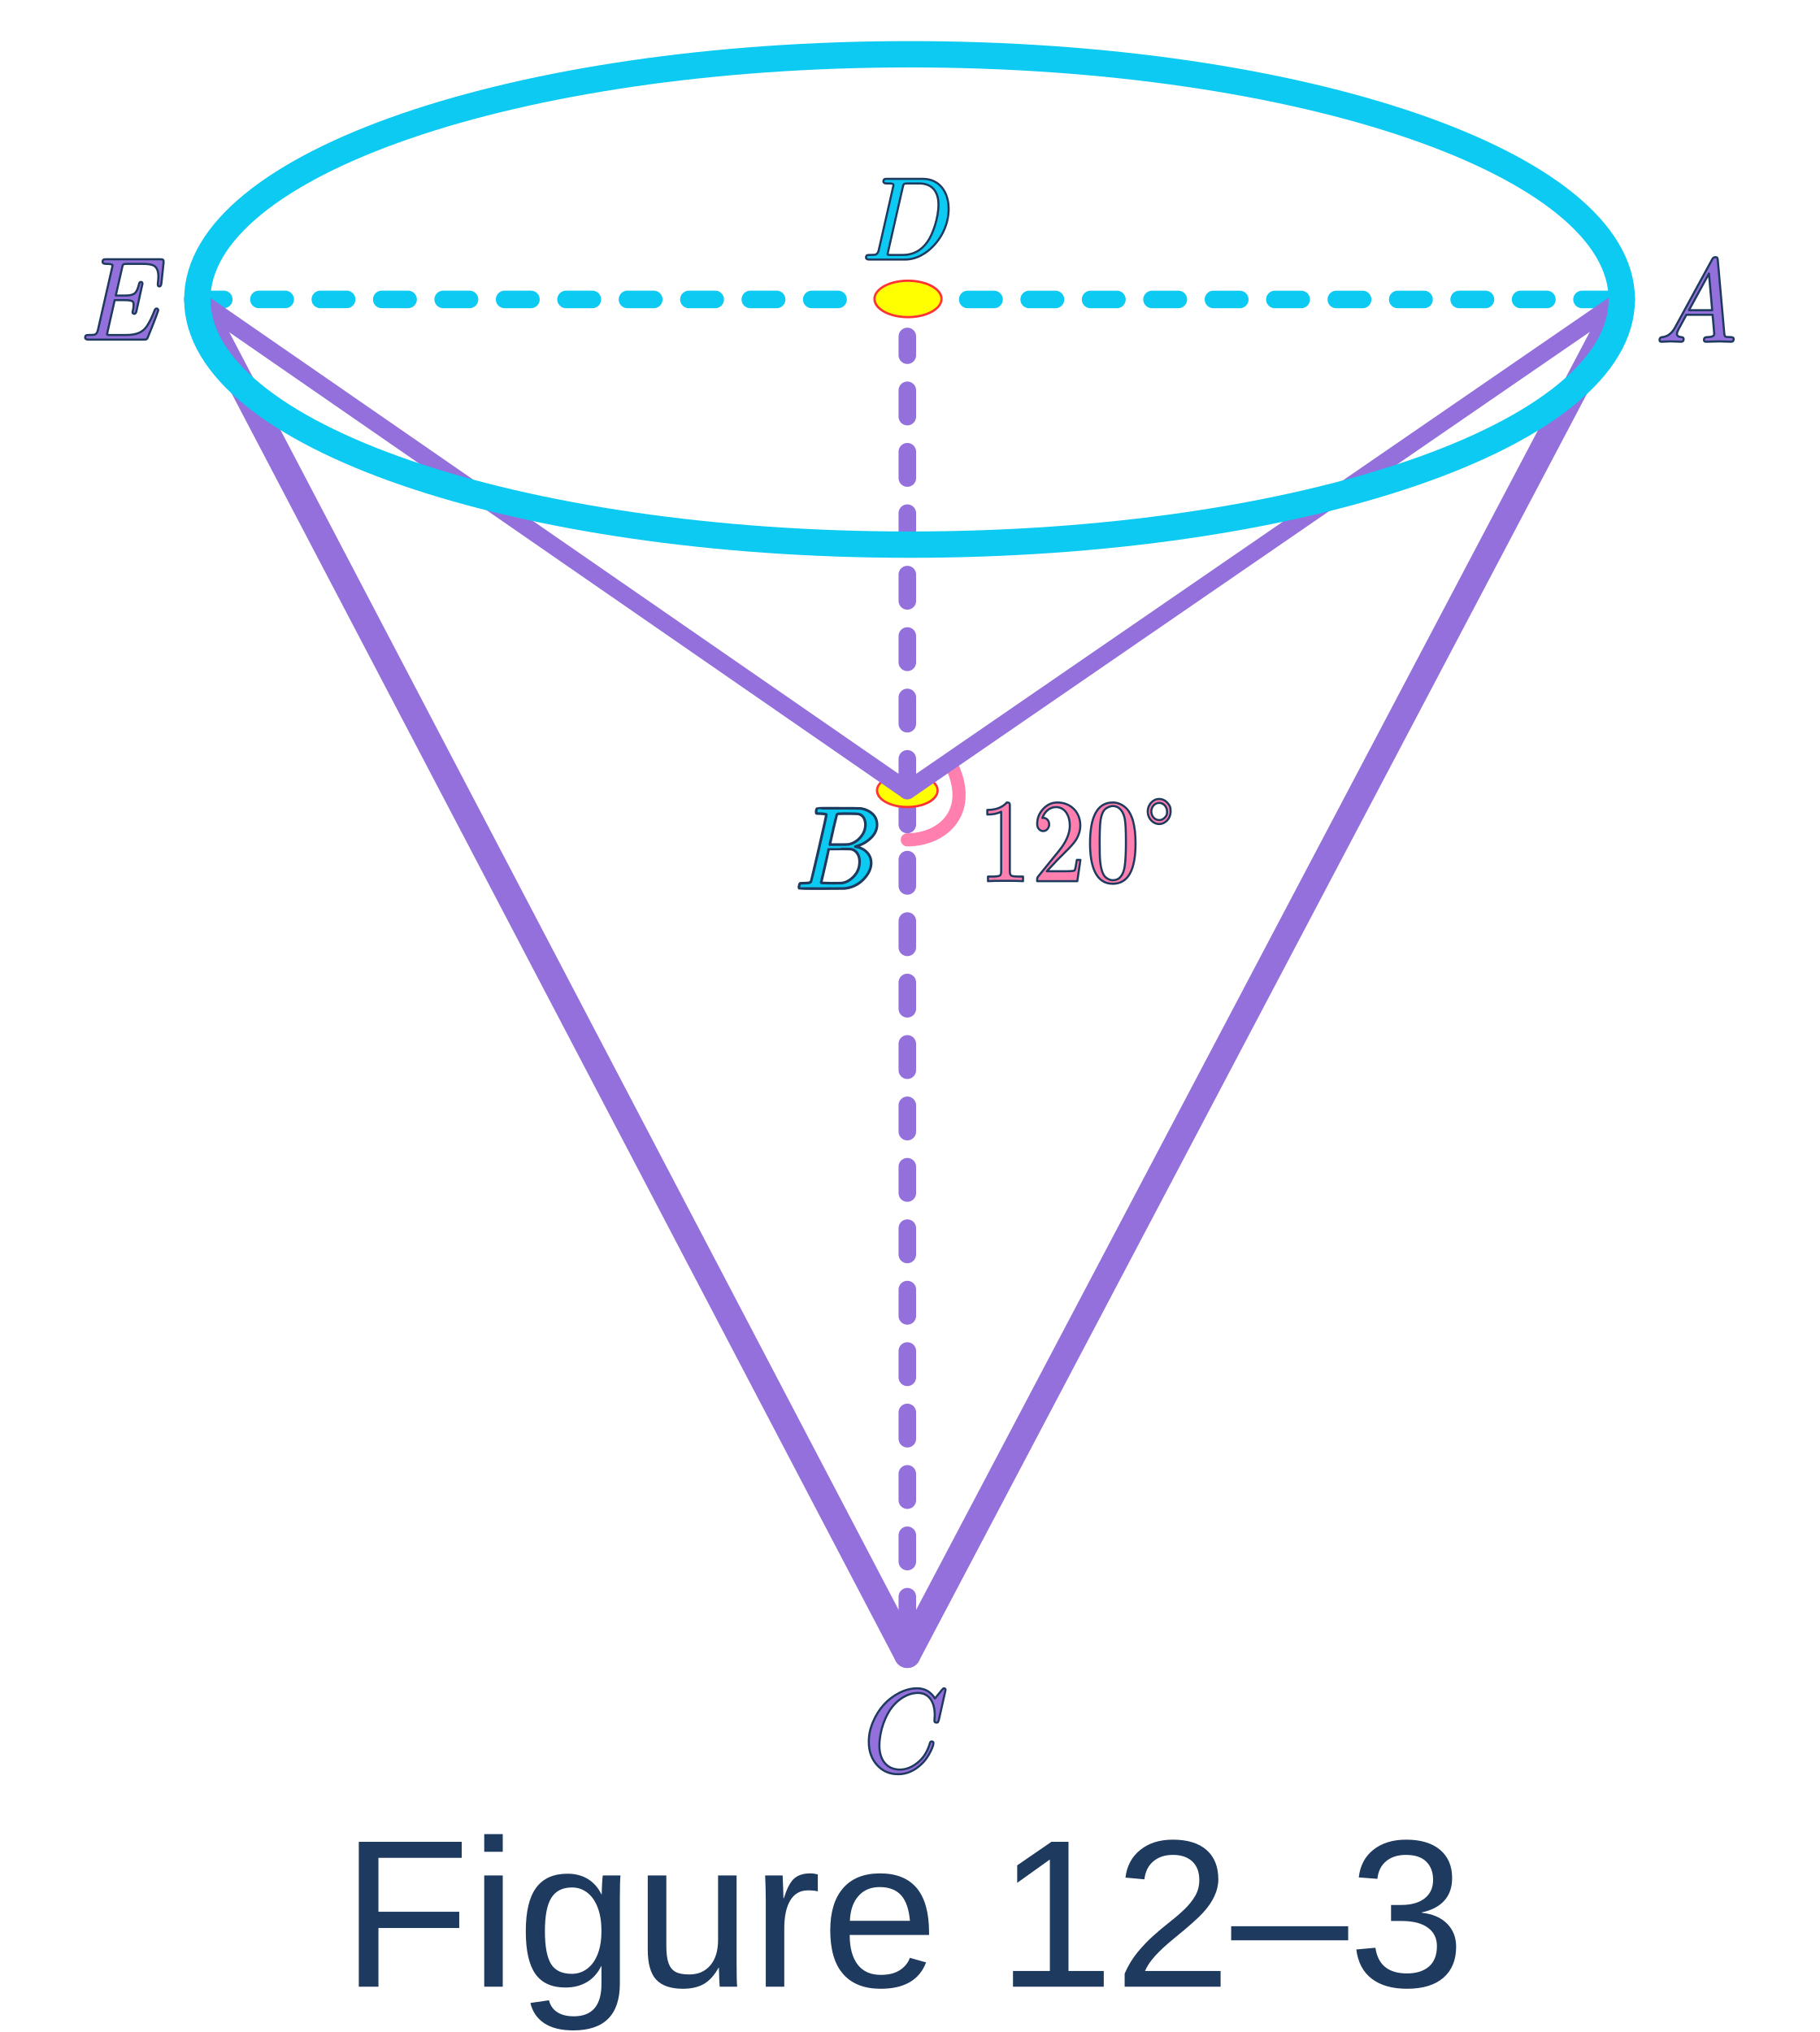
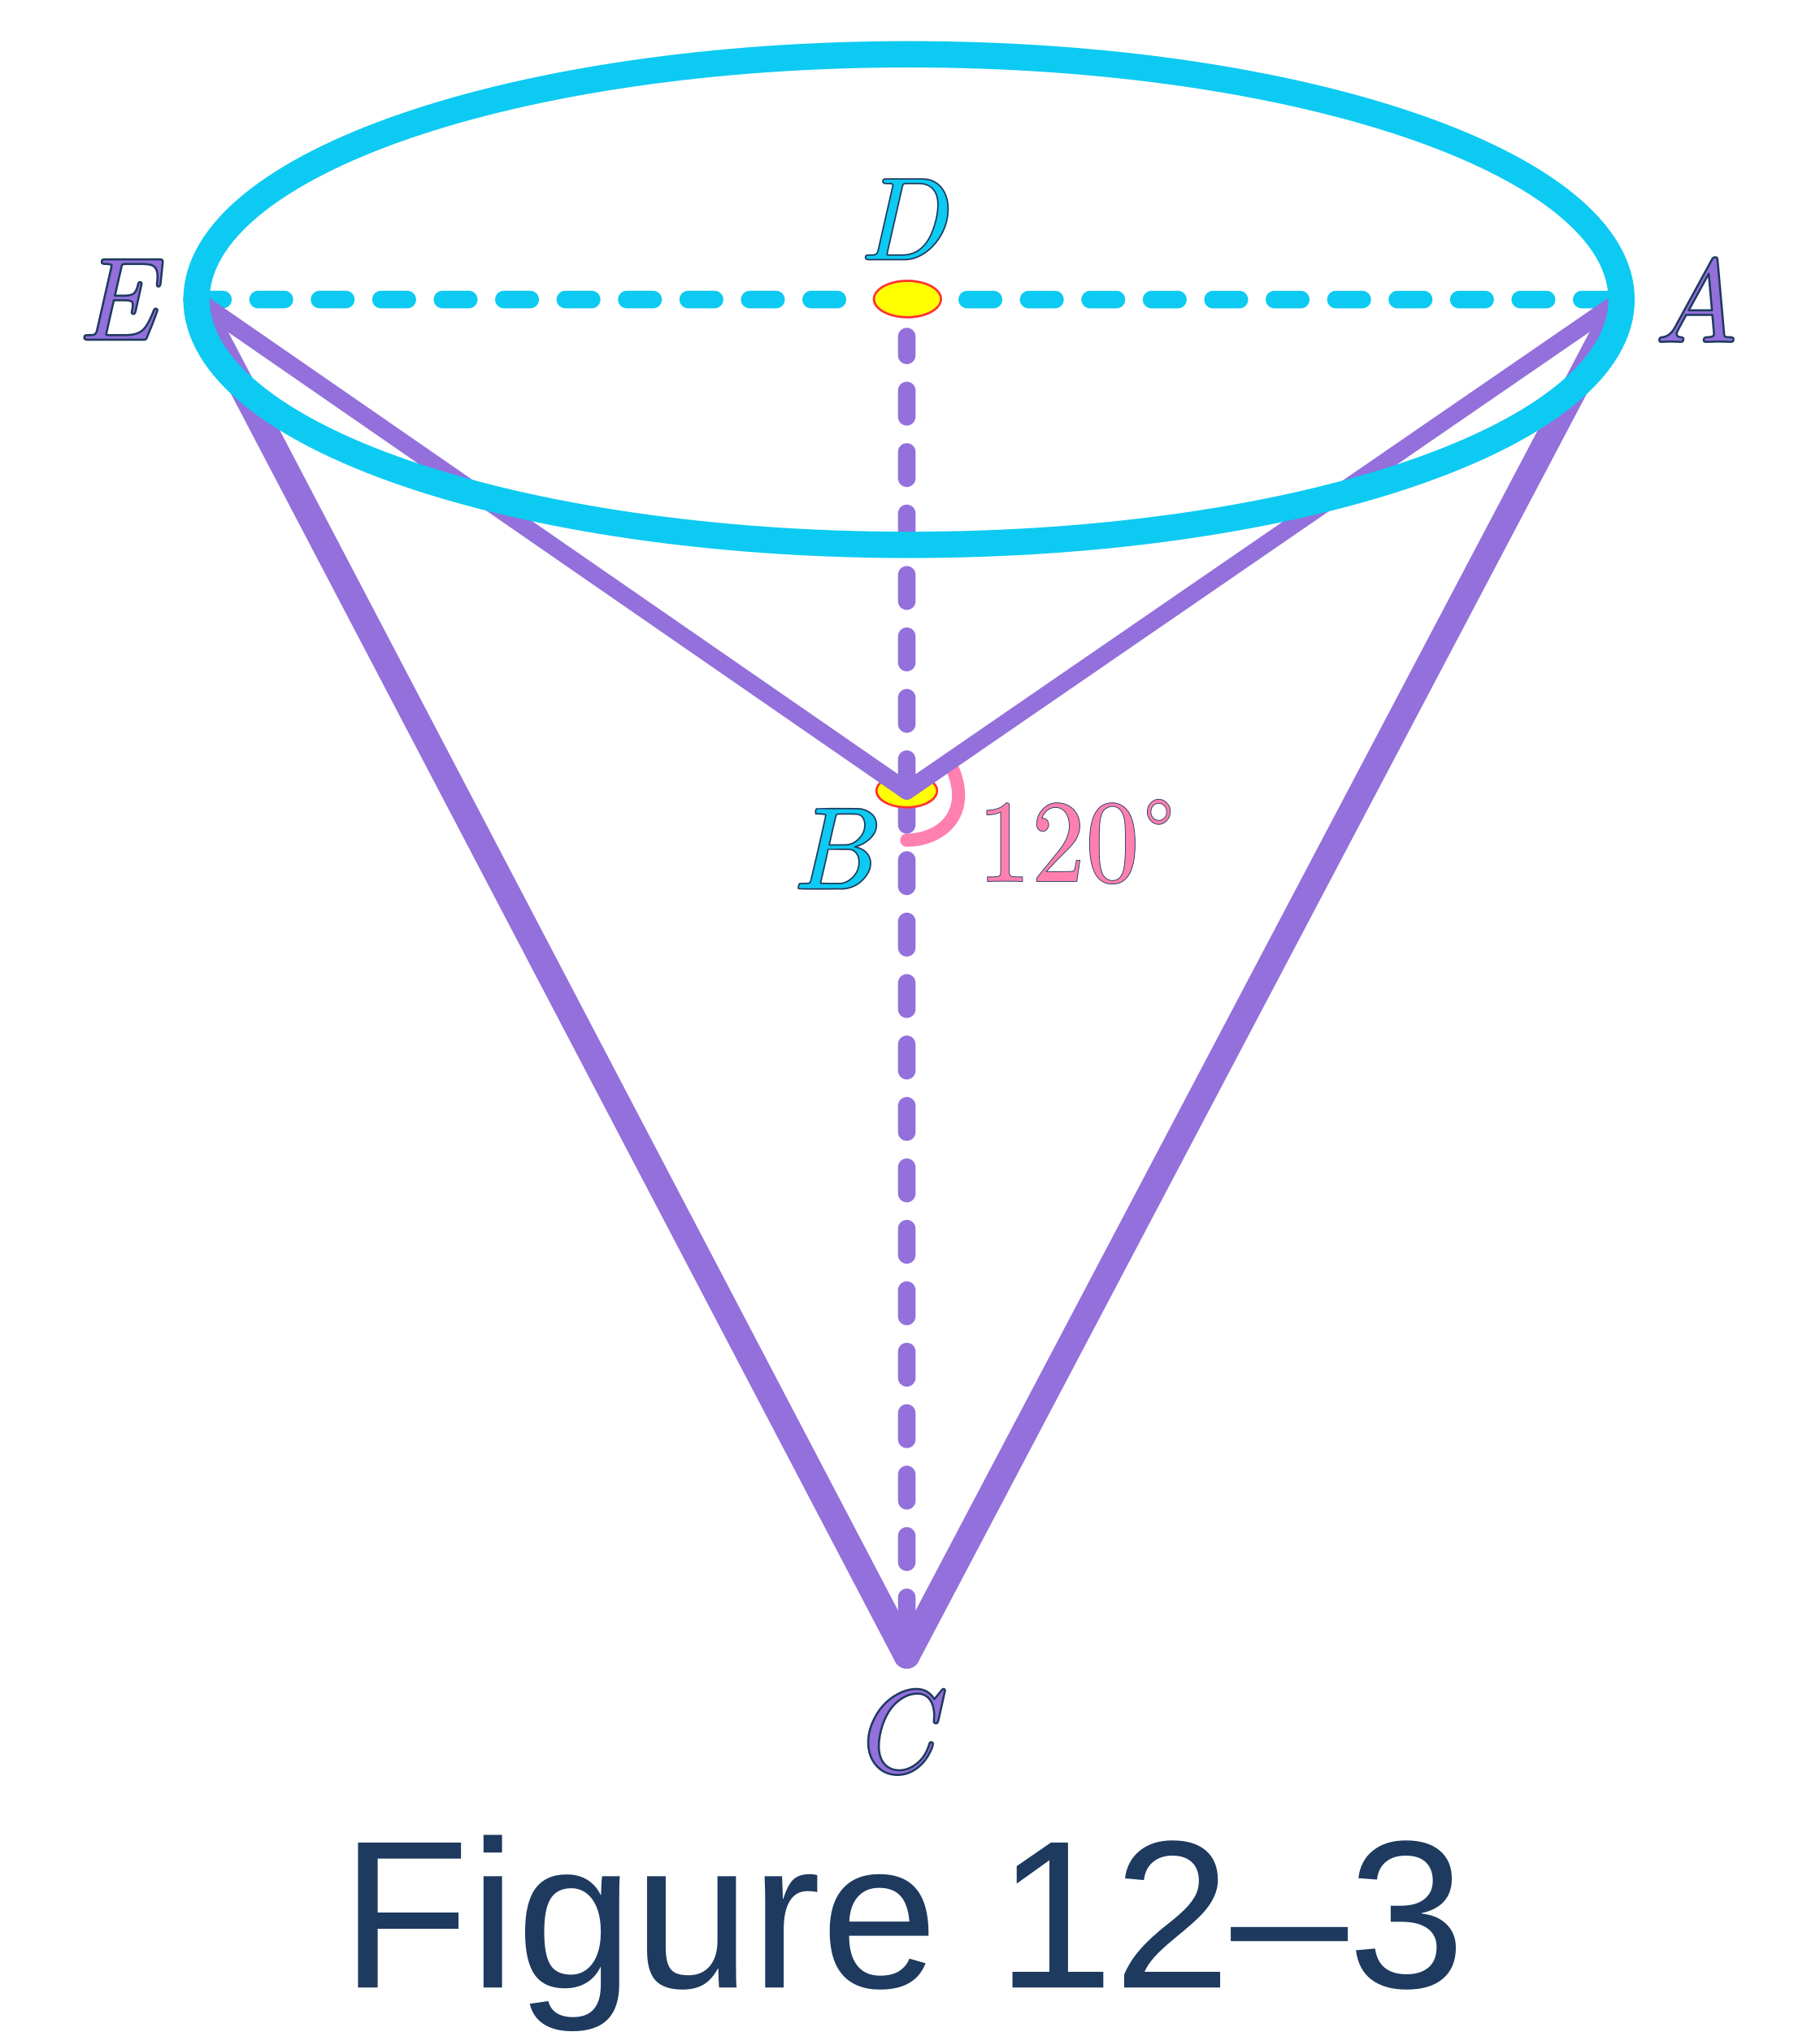
- <svg xmlns="http://www.w3.org/2000/svg" width="188" height="210" viewBox="0 0 784 965" version="1.1" xml:space="preserve" style="fill-rule:evenodd;clip-rule:evenodd;stroke-linecap:round;stroke-miterlimit:2;">
-   <path d="M411.059,361.67c12.343,23.807 -3.438,37.168 -20.162,37.168" style="fill:none;stroke:#ff7faf;stroke-width:6.25px;" />
-   <path d="M390.904,785.874l339.279,-643.673" style="fill:none;stroke:#9370db;stroke-width:12.5px;stroke-linejoin:round;stroke-miterlimit:1.5;" />
-   <path d="M390.904,785.874l-337.202,-643.698" style="fill:none;stroke:#9370db;stroke-width:12.5px;stroke-linejoin:round;stroke-miterlimit:1.5;" />
-   <path d="M390.905,770.769l-0,-398.946" style="fill:none;stroke:#9370db;stroke-width:8.33px;stroke-linejoin:round;stroke-miterlimit:1.5;stroke-dasharray:12.5,16.67,0,0,0,0;" />
-   <path d="M53.819,142.19l309.586,0.012" style="fill:none;stroke:#0dcaf2;stroke-width:8.33px;stroke-linejoin:round;stroke-miterlimit:1.5;stroke-dasharray:12.5,16.67,0,0,0,0;" />
-   <path d="M419.587,142.217l310.607,-0.007" style="fill:none;stroke:#0dcaf2;stroke-width:8.33px;stroke-linejoin:round;stroke-miterlimit:1.5;stroke-dasharray:12.5,16.67,0,0,0,0;" />
-   <ellipse cx="391.222" cy="141.962" rx="15.904" ry="8.649" style="fill:#ff0;" />
-   <path d="M391.222,132.771c0.063,0.001 7.21,-0.209 12.441,3.155c7.69,4.945 3.851,12.888 -7.623,14.83c-11.511,1.949 -23.224,-3.436 -20.988,-10.493c0.976,-3.08 4.711,-4.927 5.24,-5.188c4.915,-2.43 10.505,-2.295 10.93,-2.304Zm-0.001,1.085c-0.138,-0.001 -6.711,-0.172 -11.613,2.832c-7.5,4.596 -3.045,11.452 7.345,13.059c12.165,1.88 23.555,-4.636 18.35,-10.996c-1.725,-2.108 -4.899,-3.274 -5.379,-3.451c-4.128,-1.517 -8.192,-1.434 -8.701,-1.444l-0.002,-0Z" style="fill:#f33;" />
-   <ellipse cx="390.903" cy="375.428" rx="14.386" ry="7.823" style="fill:#ff0;" />
-   <path d="M390.903,367.062c0.536,0.011 6.911,-0.131 11.623,3.09c6.251,4.273 3.38,11.173 -6.572,13.156c-10.562,2.104 -21.821,-2.822 -19.726,-9.434c0.889,-2.806 4.284,-4.484 4.765,-4.722c4.456,-2.203 9.513,-2.082 9.91,-2.09Zm-0,1.085c-0.119,-0.003 -6.165,-0.154 -10.587,2.622c-7.199,4.518 -1.65,11.155 8.794,11.878c11.58,0.801 20.038,-6.084 13.194,-11.316c-1.134,-0.867 -2.717,-1.676 -4.7,-2.262c-3.286,-0.971 -6.28,-0.914 -6.7,-0.922l-0.001,-0Z" style="fill:#f33;" />
-   <g transform="matrix(100,0,0,100,655.915,943.486)">
-     </g>
-   <text x="122.224px" y="943.486px" style="font-family:'ArialMT', 'Arial', sans-serif;font-size:100px;fill:#1e3a5f;">Figure 12–3</text>
-   <g>
-     <path id="MJX-63-TEX-I-1D435" d="M349.507,386.393c-0.926,0 -1.475,-0.018 -1.646,-0.056c-0.172,-0.037 -0.258,-0.242 -0.258,-0.615c0,-1.006 0.189,-1.621 0.566,-1.844c0.035,-0.038 2.264,-0.056 6.689,-0.056c8.884,-0 13.567,0.037 14.047,0.112c2.161,0.372 3.962,1.211 5.402,2.515c1.441,1.305 2.178,3.019 2.213,5.143c-0,2.385 -0.995,4.528 -2.985,6.429c-1.989,1.901 -4.27,3.186 -6.843,3.857l-0.514,0.168c2.195,0.335 3.996,1.193 5.402,2.571c1.407,1.379 2.127,3.094 2.161,5.143c0,2.721 -1.235,5.348 -3.704,7.883c-2.47,2.534 -5.506,3.969 -9.107,4.304c-0.241,0.037 -3.859,0.056 -10.857,0.056c-6.86,0 -10.342,-0.037 -10.445,-0.112c-0.137,-0.112 -0.206,-0.261 -0.206,-0.447c0,-0.261 0.035,-0.522 0.103,-0.783c0.172,-0.708 0.343,-1.099 0.515,-1.174c0.137,-0.037 0.394,-0.055 0.772,-0.055l0.308,-0c0.927,-0 1.956,-0.056 3.088,-0.168c0.48,-0.112 0.806,-0.336 0.977,-0.671c0.103,-0.149 1.338,-5.329 3.705,-15.541c2.367,-10.211 3.55,-15.597 3.55,-16.156c-0,-0.26 -0.978,-0.428 -2.933,-0.503Zm21.507,5.199c0,-1.118 -0.257,-2.161 -0.771,-3.13c-0.515,-0.969 -1.355,-1.603 -2.522,-1.901c-0.24,-0.075 -1.818,-0.13 -4.733,-0.168l-2.161,0c-0.755,0 -1.355,0.019 -1.801,0.056l-0.669,0c-0.515,0.037 -0.84,0.224 -0.978,0.559c-0.068,0.149 -0.617,2.385 -1.646,6.708c-0,0.112 -0.017,0.224 -0.052,0.336l-1.595,7.044l4.168,-0c2.779,-0 4.374,-0.038 4.785,-0.112c2.058,-0.373 3.893,-1.454 5.506,-3.243c1.612,-1.788 2.435,-3.838 2.469,-6.149Zm-2.778,17.609c-0,-1.639 -0.395,-3 -1.184,-4.08c-0.788,-1.081 -1.818,-1.715 -3.087,-1.901c-0.206,-0.037 -1.629,-0.056 -4.27,-0.056c-4.048,-0 -6.089,0.019 -6.123,0.056c-0,0.074 -0.292,1.435 -0.875,4.081c-0.583,2.646 -1.183,5.273 -1.801,7.882l-0.926,3.913c0,0.149 0.206,0.224 0.618,0.224c0.411,-0 1.8,0.037 4.167,0.112c3.053,-0 4.7,-0.019 4.94,-0.056c2.126,-0.261 4.082,-1.342 5.865,-3.243c1.784,-1.9 2.676,-4.211 2.676,-6.932Z" style="fill:#0dcaf2;fill-rule:nonzero;stroke:#1e3a5f;stroke-width:1.25px;stroke-linecap:butt;stroke-linejoin:round;" />
-   </g>
-   <path d="M390.905,372.875l-0,-213.095" style="fill:none;stroke:#9370db;stroke-width:8.33px;stroke-linejoin:round;stroke-miterlimit:1.5;stroke-dasharray:12.5,16.67,0,0,0,0;" />
-   <path d="M390.883,375.447l339.309,-233.335" style="fill:none;stroke:#9370db;stroke-width:8.33px;stroke-linejoin:round;stroke-miterlimit:1.5;" />
-   <path d="M390.831,375.378l-337.098,-233.159" style="fill:none;stroke:#9370db;stroke-width:8.33px;stroke-linejoin:round;stroke-miterlimit:1.5;" />
-   <ellipse cx="391.959" cy="142.21" rx="338.223" ry="116.44" style="fill:none;stroke:#0dcaf2;stroke-width:12.5px;stroke-linecap:square;stroke-miterlimit:4;" />
+ <svg xmlns="http://www.w3.org/2000/svg" width="188" height="210" viewBox="0 0 954 1173" version="1.1" xml:space="preserve" style="fill-rule:evenodd;clip-rule:evenodd;stroke-linecap:round;stroke-miterlimit:2;">
+   <path d="M499.862,439.802c15.009,28.95 -4.181,45.198 -24.518,45.198" style="fill:none;stroke:#ff7faf;stroke-width:7.6px;" />
+   <path d="M475.353,955.649l412.574,-782.728" style="fill:none;stroke:#9370db;stroke-width:15.2px;stroke-linejoin:round;stroke-miterlimit:1.5;" />
+   <path d="M475.353,955.649l-410.05,-782.759" style="fill:none;stroke:#9370db;stroke-width:15.2px;stroke-linejoin:round;stroke-miterlimit:1.5;" />
+   <path d="M475.354,937.281l-0,-485.132" style="fill:none;stroke:#9370db;stroke-width:10.13px;stroke-linejoin:round;stroke-miterlimit:1.5;stroke-dasharray:15.2,20.27,0,0,0,0;" />
+   <path d="M65.446,172.907l376.467,0.015" style="fill:none;stroke:#0dcaf2;stroke-width:10.13px;stroke-linejoin:round;stroke-miterlimit:1.5;stroke-dasharray:15.2,20.27,0,0,0,0;" />
+   <path d="M510.232,172.94l377.709,-0.009" style="fill:none;stroke:#0dcaf2;stroke-width:10.13px;stroke-linejoin:round;stroke-miterlimit:1.5;stroke-dasharray:15.2,20.27,0,0,0,0;" />
+   <ellipse cx="475.739" cy="172.63" rx="19.34" ry="10.517" style="fill:#ff0;" />
+   <path d="M475.739,161.453c0.077,0.002 8.768,-0.254 15.129,3.837c9.351,6.013 4.683,15.672 -9.27,18.034c-13.998,2.37 -28.241,-4.179 -25.522,-12.76c1.187,-3.746 5.729,-5.992 6.372,-6.309c5.977,-2.955 12.774,-2.791 13.291,-2.802Zm-0.001,1.32c-0.168,-0.001 -8.161,-0.209 -14.122,3.444c-9.12,5.588 -3.703,13.926 8.932,15.88c14.793,2.286 28.644,-5.638 22.314,-13.372c-2.097,-2.563 -5.957,-3.981 -6.541,-4.196c-5.02,-1.845 -9.962,-1.744 -10.581,-1.756l-0.002,-0Z" style="fill:#f33;" />
+   <ellipse cx="475.351" cy="456.532" rx="17.494" ry="9.513" style="fill:#ff0;" />
+   <path d="M475.351,446.359c0.652,0.014 8.404,-0.159 14.134,3.758c7.602,5.196 4.11,13.586 -7.991,15.998c-12.844,2.558 -26.536,-3.432 -23.988,-11.472c1.081,-3.412 5.21,-5.453 5.794,-5.742c5.419,-2.679 11.569,-2.532 12.051,-2.542Zm0,1.32c-0.144,-0.004 -7.497,-0.188 -12.874,3.188c-8.754,5.494 -2.006,13.565 10.694,14.444c14.082,0.974 24.367,-7.398 16.044,-13.761c-1.379,-1.054 -3.304,-2.038 -5.715,-2.75c-3.996,-1.181 -7.637,-1.112 -8.147,-1.121l-0.002,-0Z" style="fill:#f33;" />
+   <text x="148.629px" y="1147.31px" style="font-family:'ArialMT', 'Arial', sans-serif;font-size:121.603px;fill:#1e3a5f;">Figure 12–3</text>
+   <path id="MJX-63-TEX-I-1D435" d="M425.012,469.866c-1.126,0 -1.793,-0.022 -2.001,-0.068c-0.209,-0.045 -0.314,-0.294 -0.314,-0.748c0,-1.223 0.23,-1.971 0.688,-2.242c0.043,-0.046 2.753,-0.068 8.134,-0.068c10.804,-0 16.498,0.045 17.082,0.136c2.628,0.452 4.818,1.473 6.569,3.058c1.752,1.587 2.649,3.672 2.691,6.254c0,2.901 -1.21,5.507 -3.63,7.818c-2.418,2.312 -5.192,3.875 -8.321,4.691l-0.625,0.204c2.669,0.407 4.859,1.451 6.569,3.126c1.711,1.677 2.586,3.763 2.628,6.254c-0,3.309 -1.502,6.504 -4.504,9.586c-3.004,3.082 -6.696,4.827 -11.075,5.234c-0.293,0.045 -4.693,0.068 -13.202,0.068c-8.342,0 -12.577,-0.045 -12.702,-0.136c-0.166,-0.136 -0.25,-0.317 -0.25,-0.543c-0,-0.318 0.042,-0.635 0.125,-0.953c0.209,-0.861 0.417,-1.336 0.626,-1.427c0.167,-0.045 0.479,-0.067 0.939,-0.067l0.375,-0c1.127,-0 2.378,-0.068 3.755,-0.204c0.583,-0.137 0.98,-0.409 1.188,-0.816c0.125,-0.182 1.627,-6.481 4.505,-18.899c2.878,-12.417 4.317,-18.966 4.317,-19.646c0,-0.316 -1.189,-0.52 -3.567,-0.612Zm26.154,6.322c-0,-1.359 -0.313,-2.627 -0.938,-3.806c-0.626,-1.178 -1.648,-1.949 -3.067,-2.311c-0.292,-0.092 -2.211,-0.158 -5.755,-0.205l-2.628,0c-0.918,0 -1.648,0.023 -2.19,0.068l-0.814,0c-0.626,0.045 -1.021,0.273 -1.189,0.68c-0.083,0.181 -0.75,2.9 -2.002,8.157c0,0.137 -0.02,0.273 -0.063,0.409l-1.939,8.566l5.068,-0c3.379,-0 5.319,-0.047 5.819,-0.137c2.502,-0.453 4.734,-1.768 6.695,-3.943c1.96,-2.174 2.961,-4.667 3.003,-7.478Zm-3.379,21.414c0,-1.993 -0.48,-3.648 -1.439,-4.962c-0.959,-1.314 -2.211,-2.085 -3.754,-2.311c-0.251,-0.045 -1.981,-0.069 -5.193,-0.069c-4.922,0 -7.404,0.024 -7.445,0.069c-0,0.089 -0.356,1.745 -1.064,4.962c-0.709,3.218 -1.439,6.412 -2.191,9.585l-1.126,4.758c0,0.181 0.251,0.273 0.752,0.273c0.5,-0 2.189,0.045 5.067,0.136c3.713,-0 5.715,-0.023 6.007,-0.068c2.586,-0.318 4.964,-1.632 7.132,-3.944c2.17,-2.31 3.254,-5.121 3.254,-8.429Z" style="fill:#0dcaf2;fill-rule:nonzero;stroke:#1e3a5f;stroke-width:0.83px;stroke-linecap:butt;stroke-linejoin:round;" />
+   <path d="M475.354,453.428l-0,-259.131" style="fill:none;stroke:#9370db;stroke-width:10.13px;stroke-linejoin:round;stroke-miterlimit:1.5;stroke-dasharray:15.2,20.27,0,0,0,0;" />
+   <path d="M475.327,456.556l412.611,-283.744" style="fill:none;stroke:#9370db;stroke-width:10.13px;stroke-linejoin:round;stroke-miterlimit:1.5;" />
+   <path d="M475.264,456.472l-409.923,-283.53" style="fill:none;stroke:#9370db;stroke-width:10.13px;stroke-linejoin:round;stroke-miterlimit:1.5;" />
+   <ellipse cx="476.635" cy="172.931" rx="411.291" ry="141.595" style="fill:none;stroke:#0dcaf2;stroke-width:15.2px;stroke-linecap:square;stroke-miterlimit:4;" />
  <g>
    <g>
-       <g>
-         <path id="MJX-74-NCM-N-31" d="M438.142,381.101c-2.105,2.356 -5.184,3.534 -9.24,3.534l0,2.189c2.67,-0 4.877,-0.449 6.571,-1.347l-0,28.391c-0,1.01 -0.206,1.683 -0.668,1.963c-0.462,0.281 -1.745,0.449 -3.798,0.449l-1.797,0l0,2.189c1.284,-0.113 4.056,-0.169 8.316,-0.169c4.261,0 7.032,0.056 8.316,0.169l-0,-2.189l-1.797,0c-2.104,0 -3.388,-0.168 -3.798,-0.449c-0.411,-0.28 -0.668,-0.953 -0.668,-1.963l0,-31.084c0,-1.347 -0.102,-1.683 -1.437,-1.683Z" style="fill:#ff7faf;fill-rule:nonzero;stroke:#1e3a5f;stroke-width:1px;stroke-linecap:butt;stroke-linejoin:round;" />
-         <path id="MJX-74-NCM-N-32" d="M462.165,381.101c-2.618,-0 -4.825,1.009 -6.724,3.029c-1.9,2.02 -2.875,4.377 -2.875,7.238c0,1.908 1.283,3.311 2.875,3.311c1.54,-0 2.823,-1.459 2.823,-3.142c-0,-1.852 -1.232,-3.142 -2.875,-3.142c-0.154,-0 -0.256,-0 -0.359,0.056c0.975,-2.75 3.234,-5.162 6.468,-5.162c4.209,-0 6.57,3.983 6.57,8.809c0,3.759 -1.745,7.799 -5.236,12.063l-9.65,11.895c-0.667,0.841 -0.616,0.785 -0.616,2.413l19.044,-0l1.489,-10.1l-1.694,0c-0.411,2.862 -0.77,4.489 -1.078,4.994c-0.257,0.28 -1.797,0.392 -4.62,0.392l-8.572,0l4.979,-5.33c3.49,-3.591 7.905,-7.462 9.393,-10.436c1.027,-1.964 1.54,-3.928 1.54,-5.891c0,-6.621 -4.722,-10.997 -10.882,-10.997Z" style="fill:#ff7faf;fill-rule:nonzero;stroke:#1e3a5f;stroke-width:1px;stroke-linecap:butt;stroke-linejoin:round;" />
-         <path id="MJX-74-NCM-N-30" d="M488.447,419.703c7.238,-0 10.831,-6.396 10.831,-19.189c-0,-8.585 -1.643,-14.308 -4.877,-17.113c-1.796,-1.515 -3.798,-2.3 -5.903,-2.3c-7.238,-0 -10.831,6.452 -10.831,19.413c0,10.324 2.515,19.189 10.78,19.189m5.749,-30.635c0.359,1.964 0.513,5.555 0.513,10.773c0,5.162 -0.205,8.977 -0.564,11.446c-0.668,4.488 -2.567,6.733 -5.698,6.733c-1.181,-0 -2.361,-0.505 -3.439,-1.459c-1.386,-1.291 -2.208,-3.928 -2.567,-7.968c-0.154,-1.402 -0.205,-4.32 -0.205,-8.752c-0,-4.882 0.154,-8.304 0.41,-10.156c0.462,-3.086 1.386,-5.05 2.824,-5.891c1.129,-0.674 2.104,-1.01 2.977,-1.01c3.336,-0 5.184,2.974 5.749,6.284Z" style="fill:#ff7faf;fill-rule:nonzero;stroke:#1e3a5f;stroke-width:1px;stroke-linecap:butt;stroke-linejoin:round;" />
-       </g>
-       <g>
-         <path id="MJX-74-NCM-N-2218" d="M515.945,385.379c-0,-1.984 -0.327,-2.817 -1.597,-4.205c-1.053,-1.15 -2.359,-1.745 -3.847,-1.745c-2.976,-0 -5.444,2.697 -5.444,5.95c0,3.253 2.468,5.95 5.444,5.95c2.976,0 5.444,-2.697 5.444,-5.95m-1.706,-0c-0,1.666 -0.218,1.983 -1.089,2.896c-0.726,0.793 -1.597,1.19 -2.649,1.19c-2.069,-0 -3.738,-1.825 -3.738,-4.086c-0,-2.261 1.669,-4.086 3.738,-4.086c2.069,-0 3.738,1.825 3.738,4.086Z" style="fill:#ff7faf;fill-rule:nonzero;stroke:#1e3a5f;stroke-width:1px;stroke-linecap:butt;stroke-linejoin:round;" />
-       </g>
+       <path id="MJX-74-NCM-N-31" d="M532.796,463.431c-2.56,2.865 -6.304,4.298 -11.237,4.298l0,2.661c3.247,0 5.931,-0.546 7.991,-1.638l-0,34.525c-0,1.228 -0.251,2.046 -0.812,2.387c-0.562,0.342 -2.122,0.546 -4.619,0.546l-2.185,-0l-0,2.662c1.561,-0.138 4.932,-0.206 10.112,-0.206c5.182,0 8.552,0.068 10.113,0.206l0,-2.662l-2.185,-0c-2.559,-0 -4.12,-0.204 -4.619,-0.546c-0.499,-0.341 -0.812,-1.159 -0.812,-2.387l0,-37.799c0,-1.638 -0.124,-2.047 -1.747,-2.047Z" style="fill:#ff7faf;fill-rule:nonzero;stroke:#1e3a5f;stroke-width:0.42px;stroke-linecap:butt;stroke-linejoin:round;" />
+       <path id="MJX-74-NCM-N-32" d="M562.008,463.431c-3.183,0 -5.867,1.227 -8.176,3.683c-2.311,2.457 -3.496,5.323 -3.496,8.802c-0,2.32 1.56,4.026 3.496,4.026c1.872,0 3.433,-1.774 3.433,-3.82c-0,-2.253 -1.499,-3.821 -3.497,-3.821c-0.187,-0 -0.311,-0 -0.436,0.068c1.186,-3.344 3.933,-6.277 7.865,-6.277c5.119,-0 7.99,4.843 7.99,10.712c-0,4.571 -2.122,9.484 -6.368,14.669l-11.734,14.465c-0.811,1.022 -0.749,0.954 -0.749,2.934l23.158,-0l1.81,-12.282l-2.059,-0c-0.5,3.48 -0.937,5.459 -1.311,6.073c-0.313,0.34 -2.186,0.476 -5.618,0.476l-10.424,0l6.054,-6.481c4.244,-4.367 9.613,-9.074 11.423,-12.691c1.248,-2.388 1.872,-4.776 1.872,-7.163c0,-8.052 -5.742,-13.373 -13.233,-13.373Z" style="fill:#ff7faf;fill-rule:nonzero;stroke:#1e3a5f;stroke-width:0.42px;stroke-linecap:butt;stroke-linejoin:round;" />
+       <path id="MJX-74-NCM-N-30" d="M593.968,510.372c8.802,0 13.171,-7.777 13.171,-23.334c0,-10.44 -1.998,-17.399 -5.931,-20.81c-2.184,-1.842 -4.618,-2.797 -7.178,-2.797c-8.801,0 -13.171,7.846 -13.171,23.607c0,12.554 3.059,23.334 13.109,23.334m6.991,-37.253c0.437,2.388 0.624,6.755 0.624,13.101c-0,6.277 -0.249,10.916 -0.686,13.918c-0.812,5.458 -3.121,8.188 -6.929,8.188c-1.436,-0 -2.871,-0.614 -4.182,-1.774c-1.685,-1.57 -2.685,-4.777 -3.121,-9.69c-0.188,-1.705 -0.25,-5.253 -0.25,-10.642c0,-5.937 0.188,-10.098 0.499,-12.351c0.562,-3.752 1.685,-6.14 3.434,-7.163c1.373,-0.82 2.559,-1.228 3.62,-1.228c4.057,-0 6.304,3.616 6.991,7.641Z" style="fill:#ff7faf;fill-rule:nonzero;stroke:#1e3a5f;stroke-width:0.42px;stroke-linecap:butt;stroke-linejoin:round;" />
+     </g>
+     <g>
+       <path id="MJX-74-NCM-N-2218" d="M627.407,468.633c-0,-2.412 -0.398,-3.425 -1.942,-5.113c-1.281,-1.399 -2.869,-2.122 -4.678,-2.122c-3.619,-0 -6.621,3.279 -6.621,7.235c0,3.956 3.002,7.236 6.621,7.236c3.618,-0 6.62,-3.28 6.62,-7.236m-2.075,0c0,2.026 -0.265,2.412 -1.324,3.522c-0.883,0.964 -1.942,1.447 -3.221,1.447c-2.516,-0 -4.546,-2.219 -4.546,-4.969c0,-2.749 2.03,-4.968 4.546,-4.968c2.516,-0 4.545,2.219 4.545,4.968Z" style="fill:#ff7faf;fill-rule:nonzero;stroke:#1e3a5f;stroke-width:0.42px;stroke-linecap:butt;stroke-linejoin:round;" />
    </g>
  </g>
  <g>
-     <g>
-       <path id="MJX-74-NCM-I-1D434" d="M753.341,162.124c0.924,0 4.106,0.169 5.082,0.169c0.77,-0 1.129,-0.449 1.129,-1.291c-0,-0.505 -0.308,-0.841 -0.975,-0.898c-1.489,-0.056 -2.208,-0.617 -2.208,-1.683c0,-0.505 0.462,-1.627 1.438,-3.31c1.386,-2.525 2.361,-4.377 3.028,-5.611l12.474,0c-0,0.393 0.051,1.178 0.205,2.413c0.359,4.096 0.565,6.34 0.565,6.62c-0,1.067 -1.13,1.571 -3.44,1.571c-0.975,0 -1.437,0.449 -1.437,1.347c0,0.561 0.308,0.842 0.924,0.842c1.232,-0 5.133,-0.169 6.365,-0.169c1.027,0 4.671,0.169 5.698,0.169c0.77,-0 1.129,-0.449 1.129,-1.347c0,-0.561 -0.462,-0.842 -1.386,-0.842c-1.437,0 -2.31,-0.112 -2.566,-0.28c-0.257,-0.168 -0.462,-0.673 -0.514,-1.515l-3.079,-34.675c-0.154,-1.066 -0.103,-1.515 -1.181,-1.515c-0.616,0 -1.129,0.337 -1.489,1.066l-17.658,32.375c-1.54,2.805 -3.593,4.32 -6.108,4.544c-0.821,0.057 -1.232,0.505 -1.232,1.347c-0,0.561 0.308,0.842 0.873,0.842c0.821,-0 3.541,-0.169 4.363,-0.169m18.222,-32.206l1.54,17.394l-11.036,-0l9.496,-17.394Z" style="fill:#9370db;fill-rule:nonzero;stroke:#1e3a5f;stroke-width:1px;stroke-linecap:butt;stroke-linejoin:round;" />
-     </g>
+     <path id="MJX-74-NCM-I-1D434" d="M916.088,197.148c1.124,-0 4.993,0.205 6.18,0.205c0.936,0 1.373,-0.546 1.373,-1.57c0,-0.614 -0.374,-1.022 -1.186,-1.092c-1.81,-0.068 -2.685,-0.75 -2.685,-2.046c0,-0.614 0.562,-1.979 1.749,-4.025c1.685,-3.071 2.871,-5.323 3.682,-6.824l15.169,0c0,0.478 0.062,1.433 0.249,2.935c0.437,4.981 0.687,7.709 0.687,8.05c0,1.297 -1.374,1.91 -4.183,1.91c-1.185,0 -1.747,0.546 -1.747,1.638c-0,0.682 0.374,1.024 1.123,1.024c1.499,0 6.242,-0.205 7.74,-0.205c1.249,-0 5.681,0.205 6.929,0.205c0.937,0 1.373,-0.546 1.373,-1.638c0,-0.682 -0.561,-1.024 -1.685,-1.024c-1.748,0 -2.809,-0.136 -3.12,-0.34c-0.313,-0.205 -0.562,-0.819 -0.625,-1.843l-3.745,-42.166c-0.187,-1.296 -0.125,-1.842 -1.436,-1.842c-0.749,0 -1.373,0.41 -1.81,1.296l-21.473,39.37c-1.873,3.411 -4.369,5.253 -7.428,5.525c-0.998,0.07 -1.498,0.614 -1.498,1.638c0,0.682 0.375,1.024 1.062,1.024c0.998,0 4.306,-0.205 5.305,-0.205m22.159,-39.164l1.873,21.152l-13.421,-0l11.548,-21.152Z" style="fill:#9370db;fill-rule:nonzero;stroke:#1e3a5f;stroke-width:1.22px;stroke-linecap:butt;stroke-linejoin:round;" />
  </g>
  <g>
-     <g>
-       <path id="MJX-74-NCM-I-1D437" d="M398.355,84.942l-17.042,-0c-1.181,-0 -1.745,0.056 -1.745,1.29c-0,0.617 0.564,0.898 1.694,0.898c1.026,-0 3.079,-0.169 3.079,0.729c0,0.112 -0.051,0.449 -0.205,1.01l-6.776,29.793c-0.256,1.235 -0.77,1.964 -1.54,2.245c-0.359,0.112 -1.283,0.168 -2.874,0.168c-1.129,0 -1.643,0.112 -1.643,1.291c0,0.617 0.565,0.897 1.643,0.897l16.785,0c3.491,0 6.827,-1.122 10.061,-3.422c5.493,-3.872 10.728,-11.446 10.728,-20.648c0,-8.304 -4.671,-14.251 -12.165,-14.251m7.34,12.175c0,6.34 -2.618,14.027 -5.287,17.786c-2.926,4.096 -6.776,6.172 -11.601,6.172l-5.698,0c-0.564,0 -0.923,0 -1.129,-0.056c-0.308,-0 -0.462,-0.112 -0.462,-0.281c0,-0.112 0.103,-0.505 0.257,-1.234l6.93,-30.467c0.462,-1.851 0.41,-1.907 2.566,-1.907l5.441,-0c5.749,-0 8.983,3.703 8.983,9.987Z" style="fill:#0dcaf2;fill-rule:nonzero;stroke:#1e3a5f;stroke-width:1px;stroke-linecap:butt;stroke-linejoin:round;" />
-     </g>
+     <path id="MJX-74-NCM-I-1D437" d="M484.413,103.292l-20.723,-0c-1.437,-0 -2.122,0.068 -2.122,1.568c-0,0.751 0.685,1.092 2.06,1.092c1.247,0 3.744,-0.205 3.744,0.887c-0,0.136 -0.062,0.546 -0.25,1.228l-8.239,36.229c-0.312,1.502 -0.937,2.389 -1.873,2.73c-0.437,0.136 -1.56,0.205 -3.495,0.205c-1.373,-0 -1.998,0.136 -1.998,1.569c0,0.751 0.687,1.091 1.998,1.091l20.411,0c4.245,0 8.302,-1.364 12.235,-4.161c6.679,-4.708 13.045,-13.919 13.045,-25.109c0,-10.098 -5.68,-17.329 -14.793,-17.329m8.926,14.805c-0,7.71 -3.184,17.057 -6.429,21.628c-3.558,4.981 -8.24,7.506 -14.107,7.506l-6.929,-0c-0.686,-0 -1.123,-0 -1.373,-0.069c-0.375,0 -0.562,-0.136 -0.562,-0.341c-0,-0.136 0.125,-0.614 0.312,-1.501l8.427,-37.049c0.562,-2.251 0.499,-2.319 3.121,-2.319l6.616,0c6.991,0 10.924,4.503 10.924,12.145Z" style="fill:#0dcaf2;fill-rule:nonzero;stroke:#1e3a5f;stroke-width:0.83px;stroke-linecap:butt;stroke-linejoin:round;" />
  </g>
  <g>
-     <g>
-       <path id="MJX-74-NCM-I-1D438" d="M8.764,124.47c0,0.561 0.565,0.841 1.643,0.841c2.053,0 3.08,0.225 3.08,0.73c-0,0.168 -0.103,0.561 -0.257,1.29l-6.673,29.345c-0.257,1.234 -0.77,1.964 -1.54,2.244c-0.359,0.112 -1.283,0.168 -2.874,0.168c-1.13,0 -1.643,0.113 -1.643,1.291c0,0.617 0.565,0.898 1.643,0.898l26.333,-0c1.232,-0 1.334,-0.113 1.745,-1.066l2.053,-5.05c1.386,-3.479 2.361,-6.06 2.926,-7.799c-0.103,-0.505 -0.257,-0.842 -0.821,-0.842c-0.36,0 -0.668,0.281 -0.873,0.786c-1.283,3.31 -2.515,5.835 -3.747,7.63c-2.053,3.03 -5.082,4.152 -9.907,4.152l-7.443,0c-0.513,0 -0.873,0 -1.078,-0.056c-0.308,0 -0.462,-0.112 -0.462,-0.28c-0,-0.112 0.103,-0.505 0.257,-1.235l3.387,-14.98l4.877,-0c2.413,-0 3.696,0.336 3.952,1.066c0.103,0.28 0.154,0.673 0.154,1.234c0,0.729 -0.102,1.627 -0.359,2.693c-0.103,0.281 -0.154,0.505 -0.154,0.674c0,0.561 0.308,0.841 0.873,0.841c0.462,0 0.77,-0.449 0.975,-1.29l2.875,-13.017c-0,-0.562 -0.257,-0.842 -0.822,-0.842c-0.41,-0 -0.718,0.393 -0.872,1.178c-0.514,2.188 -1.181,3.591 -2.054,4.264c-0.872,0.674 -2.309,1.01 -4.414,1.01l-4.517,0l2.977,-13.073c0.411,-1.907 0.411,-1.964 2.567,-1.964l7.135,0c2.618,0 4.414,0.281 5.389,0.842c1.438,0.842 2.156,2.525 2.156,5.05c0,0.954 -0.051,1.964 -0.205,2.917c0,0.113 0,0.281 -0.051,0.505l-0,0.505c-0,0.618 0.256,0.898 0.77,0.898c0.513,0 0.821,-0.505 0.924,-1.571l1.026,-9.594c0.154,-1.571 -0.205,-1.74 -1.591,-1.74l-25.614,0c-1.181,0 -1.746,0.056 -1.746,1.347Z" style="fill:#9370db;fill-rule:nonzero;stroke:#1e3a5f;stroke-width:1px;stroke-linecap:butt;stroke-linejoin:round;" />
-     </g>
+     <path id="MJX-74-NCM-I-1D438" d="M10.657,151.359c0,0.682 0.687,1.023 1.998,1.023c2.497,-0 3.746,0.273 3.746,0.887c-0,0.205 -0.126,0.683 -0.313,1.569l-8.114,35.685c-0.313,1.5 -0.937,2.388 -1.873,2.728c-0.437,0.137 -1.56,0.205 -3.495,0.205c-1.374,-0 -1.998,0.137 -1.998,1.57c0,0.75 0.687,1.092 1.998,1.092l32.022,-0c1.498,-0 1.622,-0.138 2.122,-1.297l2.496,-6.141c1.686,-4.23 2.871,-7.369 3.558,-9.484c-0.125,-0.614 -0.312,-1.023 -0.998,-1.023c-0.438,-0 -0.812,0.341 -1.062,0.955c-1.56,4.025 -3.058,7.096 -4.556,9.279c-2.497,3.684 -6.18,5.049 -12.047,5.049l-9.051,-0c-0.624,-0 -1.062,-0 -1.311,-0.068c-0.375,-0 -0.562,-0.137 -0.562,-0.341c0,-0.136 0.125,-0.614 0.313,-1.502l4.118,-18.216l5.931,0c2.934,0 4.494,0.409 4.806,1.296c0.125,0.341 0.187,0.819 0.187,1.501c-0,0.886 -0.124,1.978 -0.437,3.275c-0.125,0.341 -0.187,0.614 -0.187,0.819c0,0.683 0.375,1.023 1.062,1.023c0.562,0 0.936,-0.546 1.185,-1.569l3.496,-15.829c0,-0.683 -0.312,-1.024 -0.999,-1.024c-0.499,0 -0.873,0.478 -1.061,1.433c-0.625,2.661 -1.436,4.367 -2.497,5.185c-1.061,0.82 -2.808,1.228 -5.368,1.228l-5.493,0l3.62,-15.897c0.5,-2.319 0.5,-2.388 3.122,-2.388l8.676,-0c3.184,-0 5.368,0.341 6.554,1.024c1.748,1.024 2.621,3.07 2.621,6.141c0,1.16 -0.062,2.388 -0.249,3.547c0,0.137 0,0.341 -0.062,0.614l0,0.614c0,0.751 0.311,1.092 0.936,1.092c0.624,-0 0.999,-0.614 1.124,-1.91l1.248,-11.667c0.187,-1.91 -0.25,-2.116 -1.935,-2.116l-31.147,0c-1.437,0 -2.124,0.068 -2.124,1.638Z" style="fill:#9370db;fill-rule:nonzero;stroke:#1e3a5f;stroke-width:1.22px;stroke-linecap:butt;stroke-linejoin:round;" />
  </g>
  <g>
-     <g>
-       <path id="MJX-74-NCM-I-1D436" d="M377.641,829.108c-0,-7.182 2.874,-14.476 6.108,-18.515c2.618,-3.311 7.135,-6.621 12.217,-6.621c5.339,-0 7.957,4.432 7.957,10.492c-0,0.505 -0.154,2.301 -0.154,2.806c-0,0.504 0.308,0.785 0.975,0.785c0.257,0 0.462,-0.056 0.616,-0.112c0.257,-0.393 0.41,-0.786 0.513,-1.178l3.183,-14.196c-0,-0.505 -0.257,-0.785 -0.77,-0.785c-0.206,-0 -0.514,0.224 -0.924,0.729l-3.337,4.096c-2.002,-3.198 -4.825,-4.825 -8.469,-4.825c-2.824,-0 -5.596,0.729 -8.419,2.132c-5.698,2.917 -9.855,7.518 -12.525,13.802c-1.334,3.086 -2.002,6.228 -2.002,9.427c0,4.488 1.284,8.135 3.902,11.053c2.617,2.917 5.954,4.376 10.061,4.376c4.055,0 7.751,-1.627 11.087,-4.825c1.386,-1.291 2.567,-2.862 3.542,-4.601c1.386,-2.525 2.105,-4.264 2.105,-5.33c-0,-0.505 -0.257,-0.786 -0.822,-0.786c-0.462,0 -0.718,0.225 -0.821,0.73c-1.078,3.647 -2.772,6.564 -5.082,8.64c-2.926,2.637 -6.006,3.984 -9.188,3.984c-6.16,0 -9.753,-4.545 -9.753,-11.278Z" style="fill:#9370db;fill-rule:nonzero;stroke:#1e3a5f;stroke-width:1px;stroke-linecap:butt;stroke-linejoin:round;" />
-     </g>
+     <path id="MJX-74-NCM-I-1D436" d="M459.224,1008.22c0,-8.734 3.495,-17.604 7.428,-22.515c3.183,-4.026 8.676,-8.051 14.856,-8.051c6.493,-0 9.676,5.389 9.676,12.758c0,0.614 -0.187,2.798 -0.187,3.412c-0,0.613 0.374,0.955 1.185,0.955c0.313,-0 0.562,-0.068 0.75,-0.136c0.312,-0.478 0.498,-0.956 0.623,-1.433l3.871,-17.263c-0,-0.614 -0.313,-0.954 -0.936,-0.954c-0.251,-0 -0.625,0.272 -1.124,0.886l-4.058,4.981c-2.434,-3.889 -5.867,-5.867 -10.298,-5.867c-3.435,-0 -6.805,0.886 -10.238,2.592c-6.929,3.548 -11.984,9.143 -15.231,16.784c-1.622,3.753 -2.435,7.574 -2.435,11.464c0,5.457 1.562,9.892 4.745,13.441c3.183,3.547 7.241,5.321 12.235,5.321c4.931,-0 9.425,-1.979 13.482,-5.867c1.685,-1.57 3.122,-3.481 4.307,-5.595c1.686,-3.071 2.56,-5.186 2.56,-6.482c0,-0.614 -0.313,-0.956 -1,-0.956c-0.561,0 -0.873,0.274 -0.998,0.888c-1.311,4.435 -3.371,7.982 -6.18,10.507c-3.558,3.206 -7.303,4.844 -11.173,4.844c-7.491,0 -11.86,-5.527 -11.86,-13.714Z" style="fill:#9370db;fill-rule:nonzero;stroke:#1e3a5f;stroke-width:1.22px;stroke-linecap:butt;stroke-linejoin:round;" />
  </g>
</svg>
